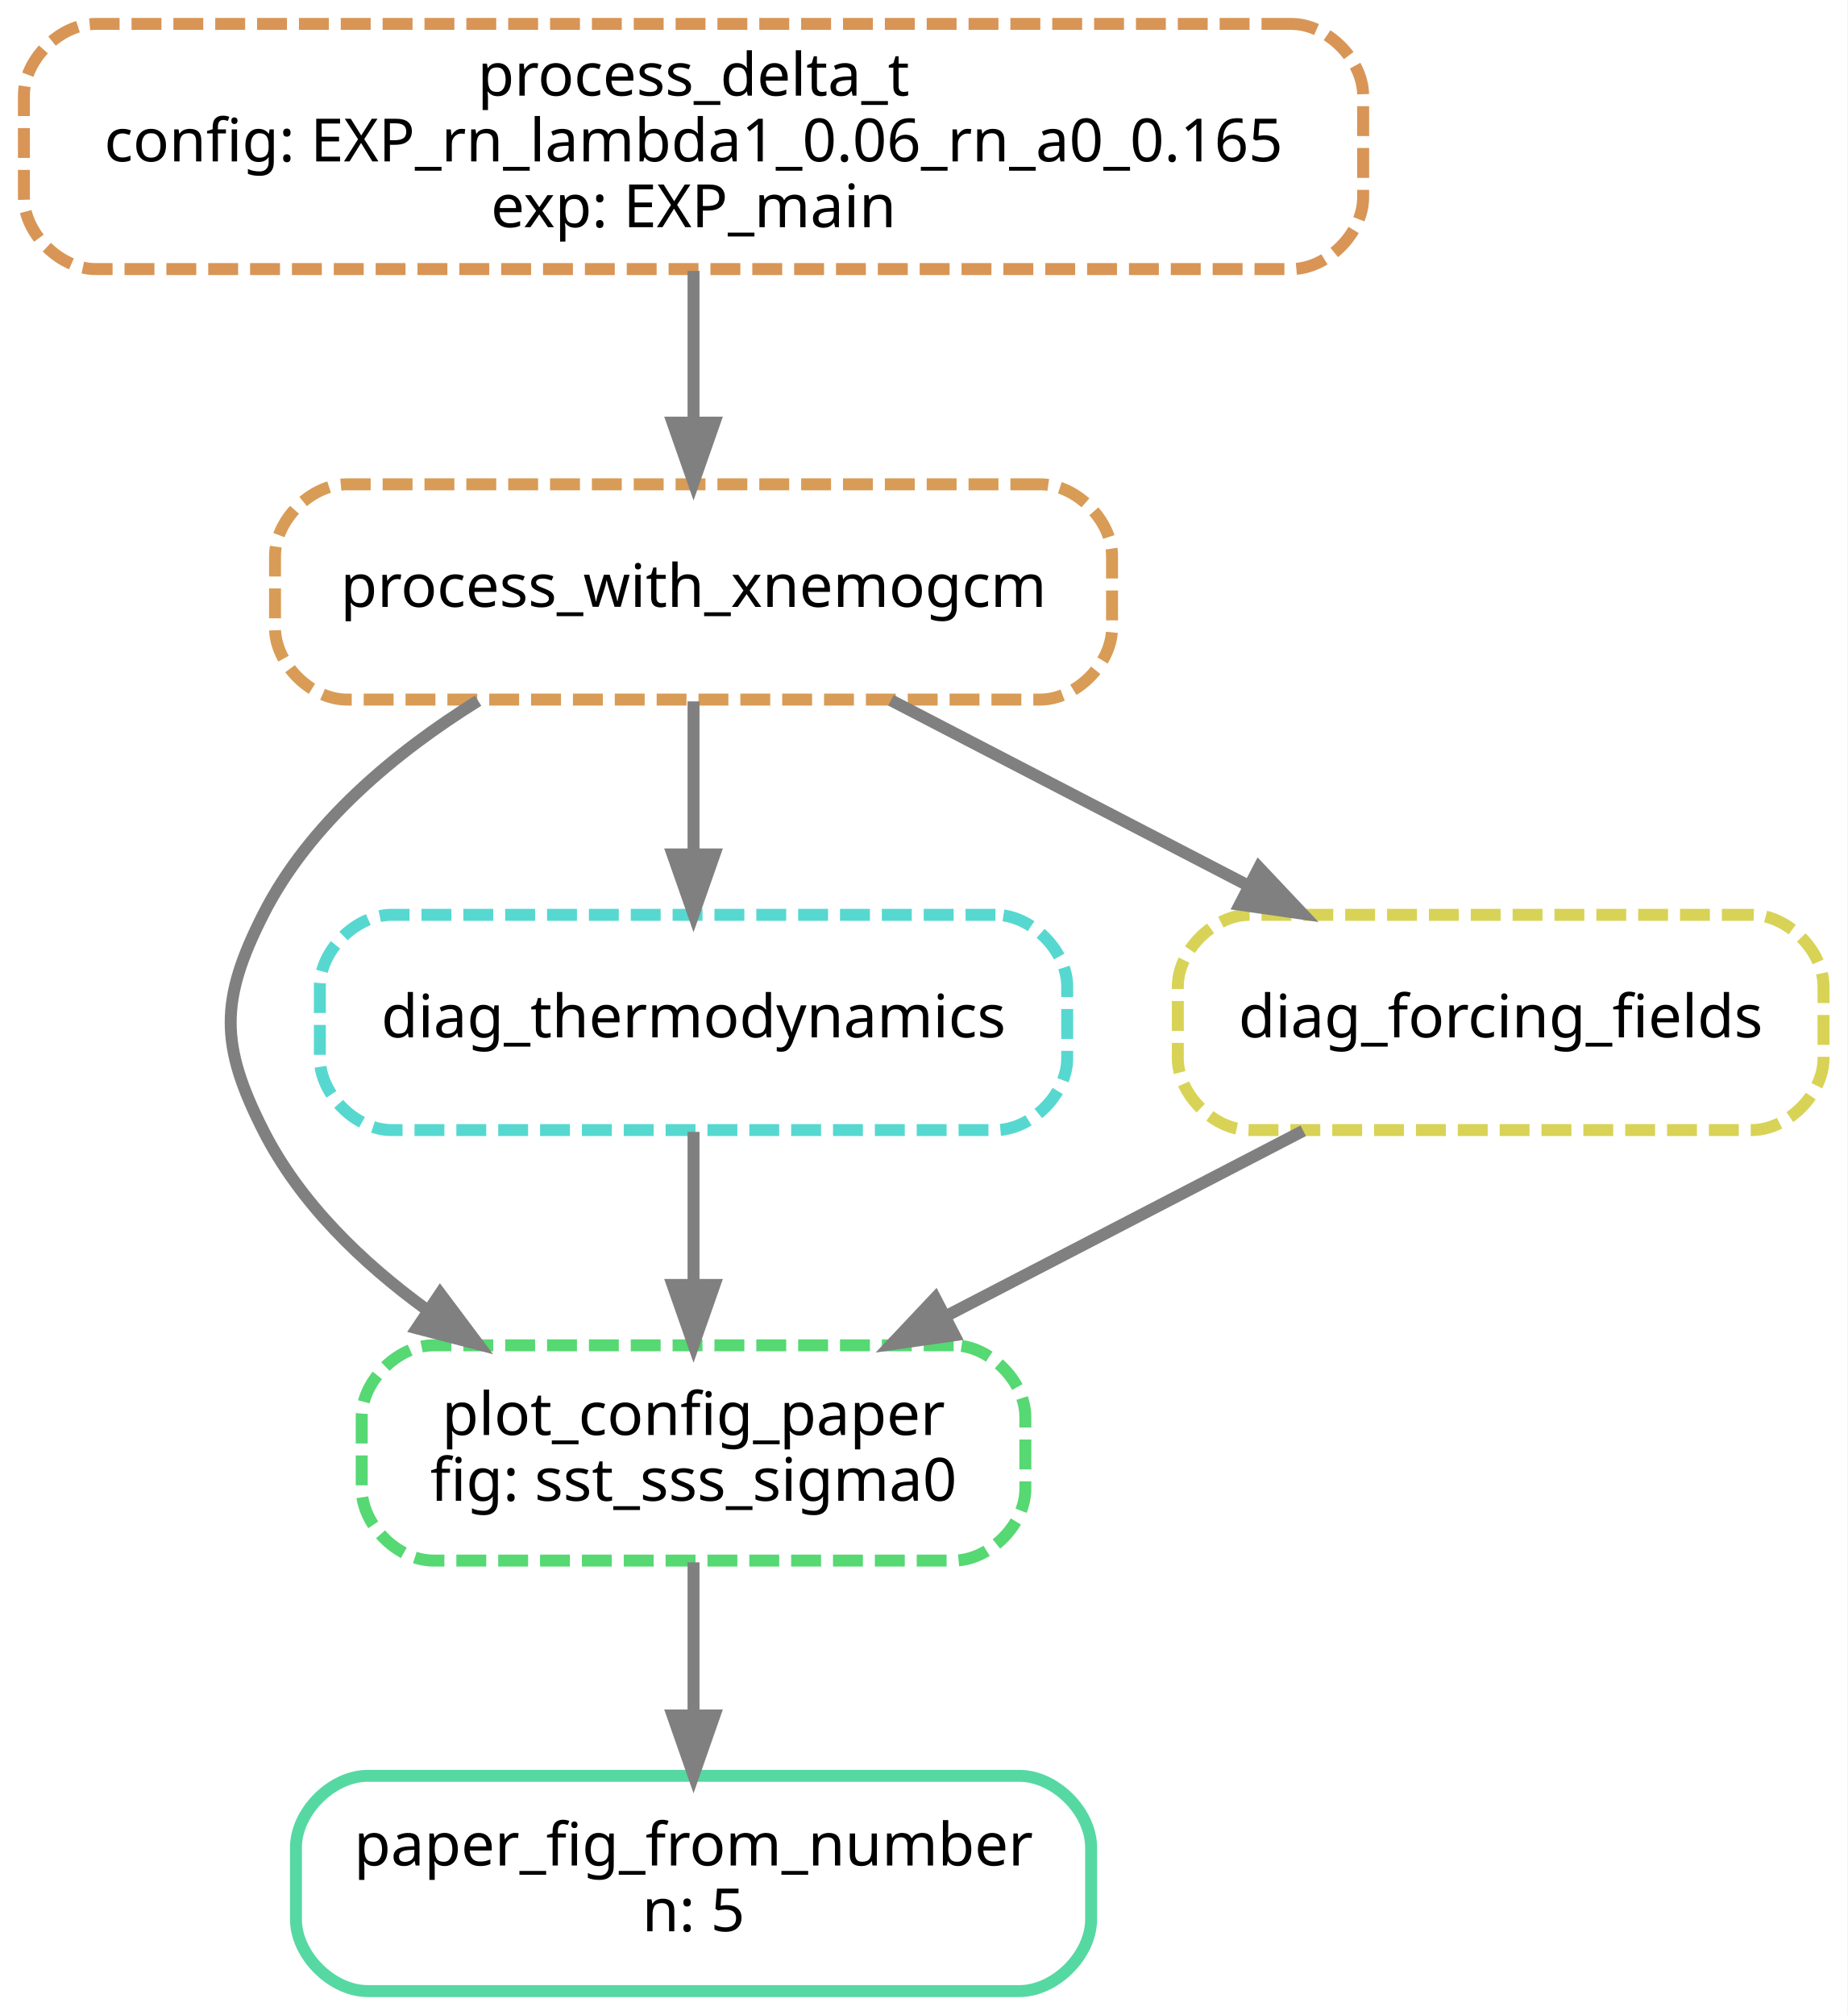
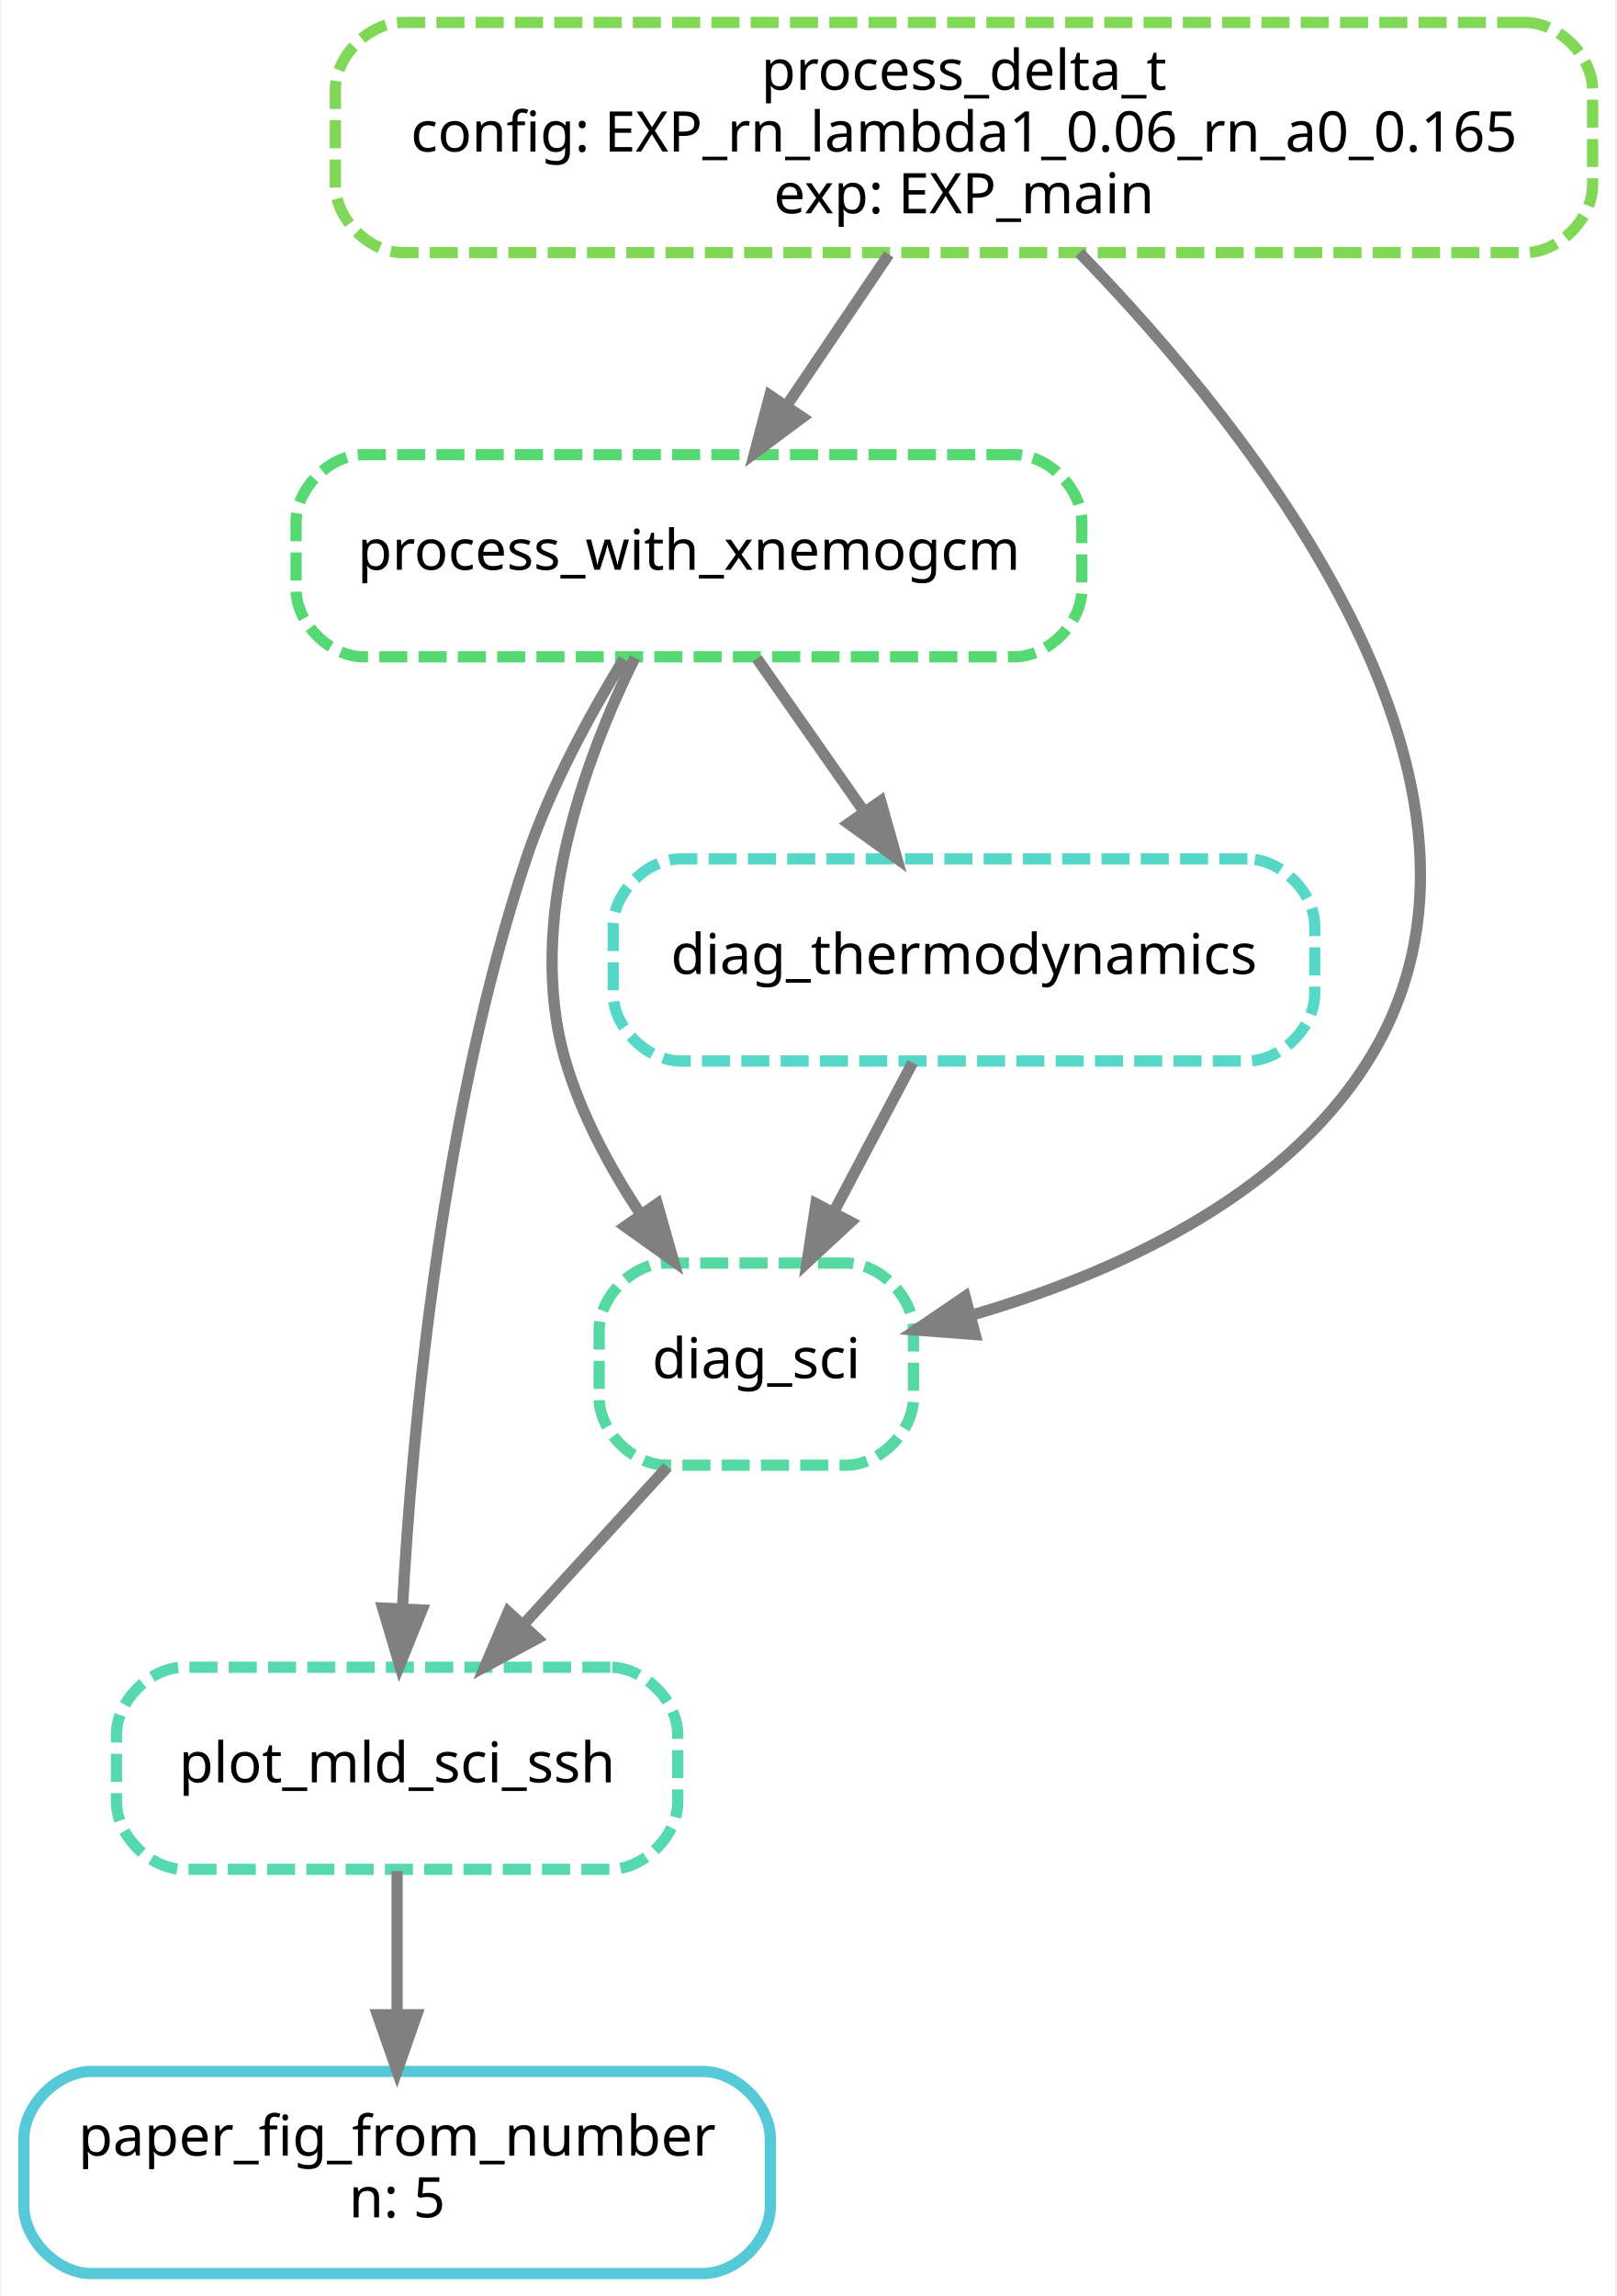
- <svg xmlns="http://www.w3.org/2000/svg" width="309pt" height="337pt" viewBox="0.00 0.00 309.00 337.00">
-   <g id="graph0" class="graph" transform="scale(1 1) rotate(0) translate(4 333)">
-     <polygon fill="white" stroke="transparent" points="-4,4 -4,-333 305,-333 305,4 -4,4" />
+ <svg xmlns="http://www.w3.org/2000/svg" width="288pt" height="409pt" viewBox="0.00 0.00 287.50 409.00">
+   <g id="graph0" class="graph" transform="scale(1 1) rotate(0) translate(4 405)">
+     <polygon fill="white" stroke="transparent" points="-4,4 -4,-405 283.5,-405 283.5,4 -4,4" />
    <g id="node1" class="node">
-       <path fill="none" stroke="#56d8a2" stroke-width="2" d="M166.5,-36C166.5,-36 57.5,-36 57.5,-36 51.5,-36 45.5,-30 45.5,-24 45.5,-24 45.5,-12 45.5,-12 45.5,-6 51.5,0 57.5,0 57.5,0 166.5,0 166.5,0 172.5,0 178.5,-6 178.5,-12 178.5,-12 178.5,-24 178.5,-24 178.5,-30 172.5,-36 166.5,-36" />
-       <text text-anchor="middle" x="112" y="-21" font-family="sans" font-size="10.00">paper_fig_from_number</text>
-       <text text-anchor="middle" x="112" y="-10" font-family="sans" font-size="10.00">n: 5</text>
+       <path fill="none" stroke="#56c9d8" stroke-width="2" d="M121,-36C121,-36 12,-36 12,-36 6,-36 0,-30 0,-24 0,-24 0,-12 0,-12 0,-6 6,0 12,0 12,0 121,0 121,0 127,0 133,-6 133,-12 133,-12 133,-24 133,-24 133,-30 127,-36 121,-36" />
+       <text text-anchor="middle" x="66.5" y="-21" font-family="sans" font-size="10.00">paper_fig_from_number</text>
+       <text text-anchor="middle" x="66.5" y="-10" font-family="sans" font-size="10.00">n: 5</text>
    </g>
    <g id="node2" class="node">
-       <path fill="none" stroke="#56d873" stroke-width="2" stroke-dasharray="5,2" d="M155.5,-108C155.5,-108 68.5,-108 68.5,-108 62.5,-108 56.5,-102 56.5,-96 56.5,-96 56.5,-84 56.5,-84 56.5,-78 62.5,-72 68.5,-72 68.5,-72 155.5,-72 155.5,-72 161.5,-72 167.5,-78 167.5,-84 167.5,-84 167.5,-96 167.5,-96 167.5,-102 161.5,-108 155.5,-108" />
-       <text text-anchor="middle" x="112" y="-93" font-family="sans" font-size="10.00">plot_config_paper</text>
-       <text text-anchor="middle" x="112" y="-82" font-family="sans" font-size="10.00">fig: sst_sss_sigma0</text>
+       <path fill="none" stroke="#56d8b1" stroke-width="2" stroke-dasharray="5,2" d="M104.5,-108C104.5,-108 28.5,-108 28.5,-108 22.5,-108 16.5,-102 16.5,-96 16.5,-96 16.5,-84 16.5,-84 16.5,-78 22.5,-72 28.5,-72 28.5,-72 104.5,-72 104.5,-72 110.5,-72 116.5,-78 116.5,-84 116.5,-84 116.5,-96 116.5,-96 116.5,-102 110.5,-108 104.5,-108" />
+       <text text-anchor="middle" x="66.5" y="-87.5" font-family="sans" font-size="10.00">plot_mld_sci_ssh</text>
    </g>
    <g id="edge1" class="edge">
-       <path fill="none" stroke="grey" stroke-width="2" d="M112,-71.7C112,-63.98 112,-54.71 112,-46.11" />
-       <polygon fill="grey" stroke="grey" stroke-width="2" points="115.5,-46.1 112,-36.1 108.5,-46.1 115.5,-46.1" />
+       <path fill="none" stroke="grey" stroke-width="2" d="M66.5,-71.7C66.5,-63.98 66.5,-54.71 66.5,-46.11" />
+       <polygon fill="grey" stroke="grey" stroke-width="2" points="70,-46.1 66.5,-36.1 63,-46.1 70,-46.1" />
    </g>
    <g id="node3" class="node">
-       <path fill="none" stroke="#d89c56" stroke-width="2" stroke-dasharray="5,2" d="M170,-252C170,-252 54,-252 54,-252 48,-252 42,-246 42,-240 42,-240 42,-228 42,-228 42,-222 48,-216 54,-216 54,-216 170,-216 170,-216 176,-216 182,-222 182,-228 182,-228 182,-240 182,-240 182,-246 176,-252 170,-252" />
-       <text text-anchor="middle" x="112" y="-231.5" font-family="sans" font-size="10.00">process_with_xnemogcm</text>
+       <path fill="none" stroke="#56d873" stroke-width="2" stroke-dasharray="5,2" d="M176.5,-324C176.5,-324 60.5,-324 60.5,-324 54.5,-324 48.5,-318 48.5,-312 48.5,-312 48.5,-300 48.5,-300 48.5,-294 54.5,-288 60.5,-288 60.5,-288 176.5,-288 176.5,-288 182.5,-288 188.5,-294 188.5,-300 188.5,-300 188.5,-312 188.5,-312 188.5,-318 182.5,-324 176.5,-324" />
+       <text text-anchor="middle" x="118.5" y="-303.5" font-family="sans" font-size="10.00">process_with_xnemogcm</text>
    </g>
    <g id="edge2" class="edge">
-       <path fill="none" stroke="grey" stroke-width="2" d="M75.97,-215.81C62.08,-207.16 47.7,-195.24 40,-180 32.78,-165.72 32.78,-158.28 40,-144 46.14,-131.86 56.52,-121.82 67.51,-113.86" />
-       <polygon fill="grey" stroke="grey" stroke-width="2" points="69.62,-116.66 75.97,-108.19 65.72,-110.85 69.62,-116.66" />
+       <path fill="none" stroke="grey" stroke-width="2" d="M106.89,-287.58C100.76,-277.57 93.67,-264.54 89.5,-252 74.44,-206.75 69.24,-151.12 67.45,-118.51" />
+       <polygon fill="grey" stroke="grey" stroke-width="2" points="70.93,-118.2 66.96,-108.38 63.94,-118.54 70.93,-118.2" />
    </g>
    <g id="node5" class="node">
-       <path fill="none" stroke="#56d8d0" stroke-width="2" stroke-dasharray="5,2" d="M162.5,-180C162.5,-180 61.5,-180 61.5,-180 55.5,-180 49.5,-174 49.5,-168 49.5,-168 49.5,-156 49.5,-156 49.5,-150 55.5,-144 61.5,-144 61.5,-144 162.5,-144 162.5,-144 168.5,-144 174.5,-150 174.5,-156 174.5,-156 174.5,-168 174.5,-168 174.5,-174 168.5,-180 162.5,-180" />
-       <text text-anchor="middle" x="112" y="-159.5" font-family="sans" font-size="10.00">diag_thermodynamics</text>
+       <path fill="none" stroke="#56d8a2" stroke-width="2" stroke-dasharray="5,2" d="M146.5,-180C146.5,-180 114.5,-180 114.5,-180 108.5,-180 102.5,-174 102.5,-168 102.5,-168 102.5,-156 102.5,-156 102.5,-150 108.5,-144 114.5,-144 114.5,-144 146.5,-144 146.5,-144 152.5,-144 158.5,-150 158.5,-156 158.5,-156 158.5,-168 158.5,-168 158.5,-174 152.5,-180 146.5,-180" />
+       <text text-anchor="middle" x="130.5" y="-159.5" font-family="sans" font-size="10.00">diag_sci</text>
+     </g>
+     <g id="edge5" class="edge">
+       <path fill="none" stroke="grey" stroke-width="2" d="M108.85,-287.82C99.98,-269.81 89.25,-240.74 96.5,-216 99.3,-206.45 104.41,-196.98 109.83,-188.76" />
+       <polygon fill="grey" stroke="grey" stroke-width="2" points="112.85,-190.56 115.75,-180.37 107.12,-186.52 112.85,-190.56" />
+     </g>
+     <g id="node6" class="node">
+       <path fill="none" stroke="#56d8c9" stroke-width="2" stroke-dasharray="5,2" d="M218,-252C218,-252 117,-252 117,-252 111,-252 105,-246 105,-240 105,-240 105,-228 105,-228 105,-222 111,-216 117,-216 117,-216 218,-216 218,-216 224,-216 230,-222 230,-228 230,-228 230,-240 230,-240 230,-246 224,-252 218,-252" />
+       <text text-anchor="middle" x="167.5" y="-231.5" font-family="sans" font-size="10.00">diag_thermodynamics</text>
+     </g>
+     <g id="edge8" class="edge">
+       <path fill="none" stroke="grey" stroke-width="2" d="M130.61,-287.7C136.37,-279.47 143.36,-269.48 149.71,-260.42" />
+       <polygon fill="grey" stroke="grey" stroke-width="2" points="152.66,-262.3 155.53,-252.1 146.92,-258.29 152.66,-262.3" />
+     </g>
+     <g id="node4" class="node">
+       <path fill="none" stroke="#80d856" stroke-width="2" stroke-dasharray="5,2" d="M267.5,-401C267.5,-401 67.5,-401 67.5,-401 61.5,-401 55.5,-395 55.5,-389 55.5,-389 55.5,-372 55.5,-372 55.5,-366 61.5,-360 67.5,-360 67.5,-360 267.5,-360 267.5,-360 273.5,-360 279.5,-366 279.5,-372 279.5,-372 279.5,-389 279.5,-389 279.5,-395 273.5,-401 267.5,-401" />
+       <text text-anchor="middle" x="167.5" y="-389" font-family="sans" font-size="10.00">process_delta_t</text>
+       <text text-anchor="middle" x="167.5" y="-378" font-family="sans" font-size="10.00">config: EXP_rn_lambda1_0.06_rn_a0_0.165</text>
+       <text text-anchor="middle" x="167.5" y="-367" font-family="sans" font-size="10.00">exp: EXP_main</text>
+     </g>
+     <g id="edge4" class="edge">
+       <path fill="none" stroke="grey" stroke-width="2" d="M154.11,-359.69C148.5,-351.39 141.9,-341.63 135.92,-332.78" />
+       <polygon fill="grey" stroke="grey" stroke-width="2" points="138.71,-330.64 130.21,-324.32 132.91,-334.56 138.71,-330.64" />
+     </g>
+     <g id="edge7" class="edge">
+       <path fill="none" stroke="grey" stroke-width="2" d="M188.07,-359.97C218.78,-328.37 269.94,-264.64 239.5,-216 224.1,-191.39 193.63,-177.91 168.82,-170.71" />
+       <polygon fill="grey" stroke="grey" stroke-width="2" points="169.5,-167.27 158.93,-168.08 167.7,-174.04 169.5,-167.27" />
+     </g>
+     <g id="edge3" class="edge">
+       <path fill="none" stroke="grey" stroke-width="2" d="M114.68,-143.7C106.93,-135.22 97.46,-124.86 88.98,-115.58" />
+       <polygon fill="grey" stroke="grey" stroke-width="2" points="91.47,-113.12 82.14,-108.1 86.3,-117.85 91.47,-113.12" />
    </g>
    <g id="edge6" class="edge">
-       <path fill="none" stroke="grey" stroke-width="2" d="M112,-215.7C112,-207.98 112,-198.71 112,-190.11" />
-       <polygon fill="grey" stroke="grey" stroke-width="2" points="115.5,-190.1 112,-180.1 108.5,-190.1 115.5,-190.1" />
-     </g>
-     <g id="node6" class="node">
-       <path fill="none" stroke="#d8d356" stroke-width="2" stroke-dasharray="5,2" d="M289,-180C289,-180 205,-180 205,-180 199,-180 193,-174 193,-168 193,-168 193,-156 193,-156 193,-150 199,-144 205,-144 205,-144 289,-144 289,-144 295,-144 301,-150 301,-156 301,-156 301,-168 301,-168 301,-174 295,-180 289,-180" />
-       <text text-anchor="middle" x="247" y="-159.5" font-family="sans" font-size="10.00">diag_forcing_fields</text>
-     </g>
-     <g id="edge7" class="edge">
-       <path fill="none" stroke="grey" stroke-width="2" d="M145.02,-215.88C163.08,-206.51 185.65,-194.81 204.95,-184.8" />
-       <polygon fill="grey" stroke="grey" stroke-width="2" points="206.58,-187.9 213.85,-180.19 203.36,-181.69 206.58,-187.9" />
-     </g>
-     <g id="node4" class="node">
-       <path fill="none" stroke="#d89556" stroke-width="2" stroke-dasharray="5,2" d="M212,-329C212,-329 12,-329 12,-329 6,-329 0,-323 0,-317 0,-317 0,-300 0,-300 0,-294 6,-288 12,-288 12,-288 212,-288 212,-288 218,-288 224,-294 224,-300 224,-300 224,-317 224,-317 224,-323 218,-329 212,-329" />
-       <text text-anchor="middle" x="112" y="-317" font-family="sans" font-size="10.00">process_delta_t</text>
-       <text text-anchor="middle" x="112" y="-306" font-family="sans" font-size="10.00">config: EXP_rn_lambda1_0.06_rn_a0_0.165</text>
-       <text text-anchor="middle" x="112" y="-295" font-family="sans" font-size="10.00">exp: EXP_main</text>
-     </g>
-     <g id="edge5" class="edge">
-       <path fill="none" stroke="grey" stroke-width="2" d="M112,-287.69C112,-279.91 112,-270.84 112,-262.45" />
-       <polygon fill="grey" stroke="grey" stroke-width="2" points="115.5,-262.32 112,-252.32 108.5,-262.32 115.5,-262.32" />
-     </g>
-     <g id="edge3" class="edge">
-       <path fill="none" stroke="grey" stroke-width="2" d="M112,-143.7C112,-135.98 112,-126.71 112,-118.11" />
-       <polygon fill="grey" stroke="grey" stroke-width="2" points="115.5,-118.1 112,-108.1 108.5,-118.1 115.5,-118.1" />
-     </g>
-     <g id="edge4" class="edge">
-       <path fill="none" stroke="grey" stroke-width="2" d="M213.98,-143.88C195.92,-134.51 173.35,-122.81 154.05,-112.8" />
-       <polygon fill="grey" stroke="grey" stroke-width="2" points="155.64,-109.69 145.15,-108.19 152.42,-115.9 155.64,-109.69" />
+       <path fill="none" stroke="grey" stroke-width="2" d="M158.35,-215.7C154.1,-207.64 148.94,-197.89 144.23,-188.98" />
+       <polygon fill="grey" stroke="grey" stroke-width="2" points="147.31,-187.31 139.54,-180.1 141.12,-190.58 147.31,-187.31" />
    </g>
  </g>
</svg>
